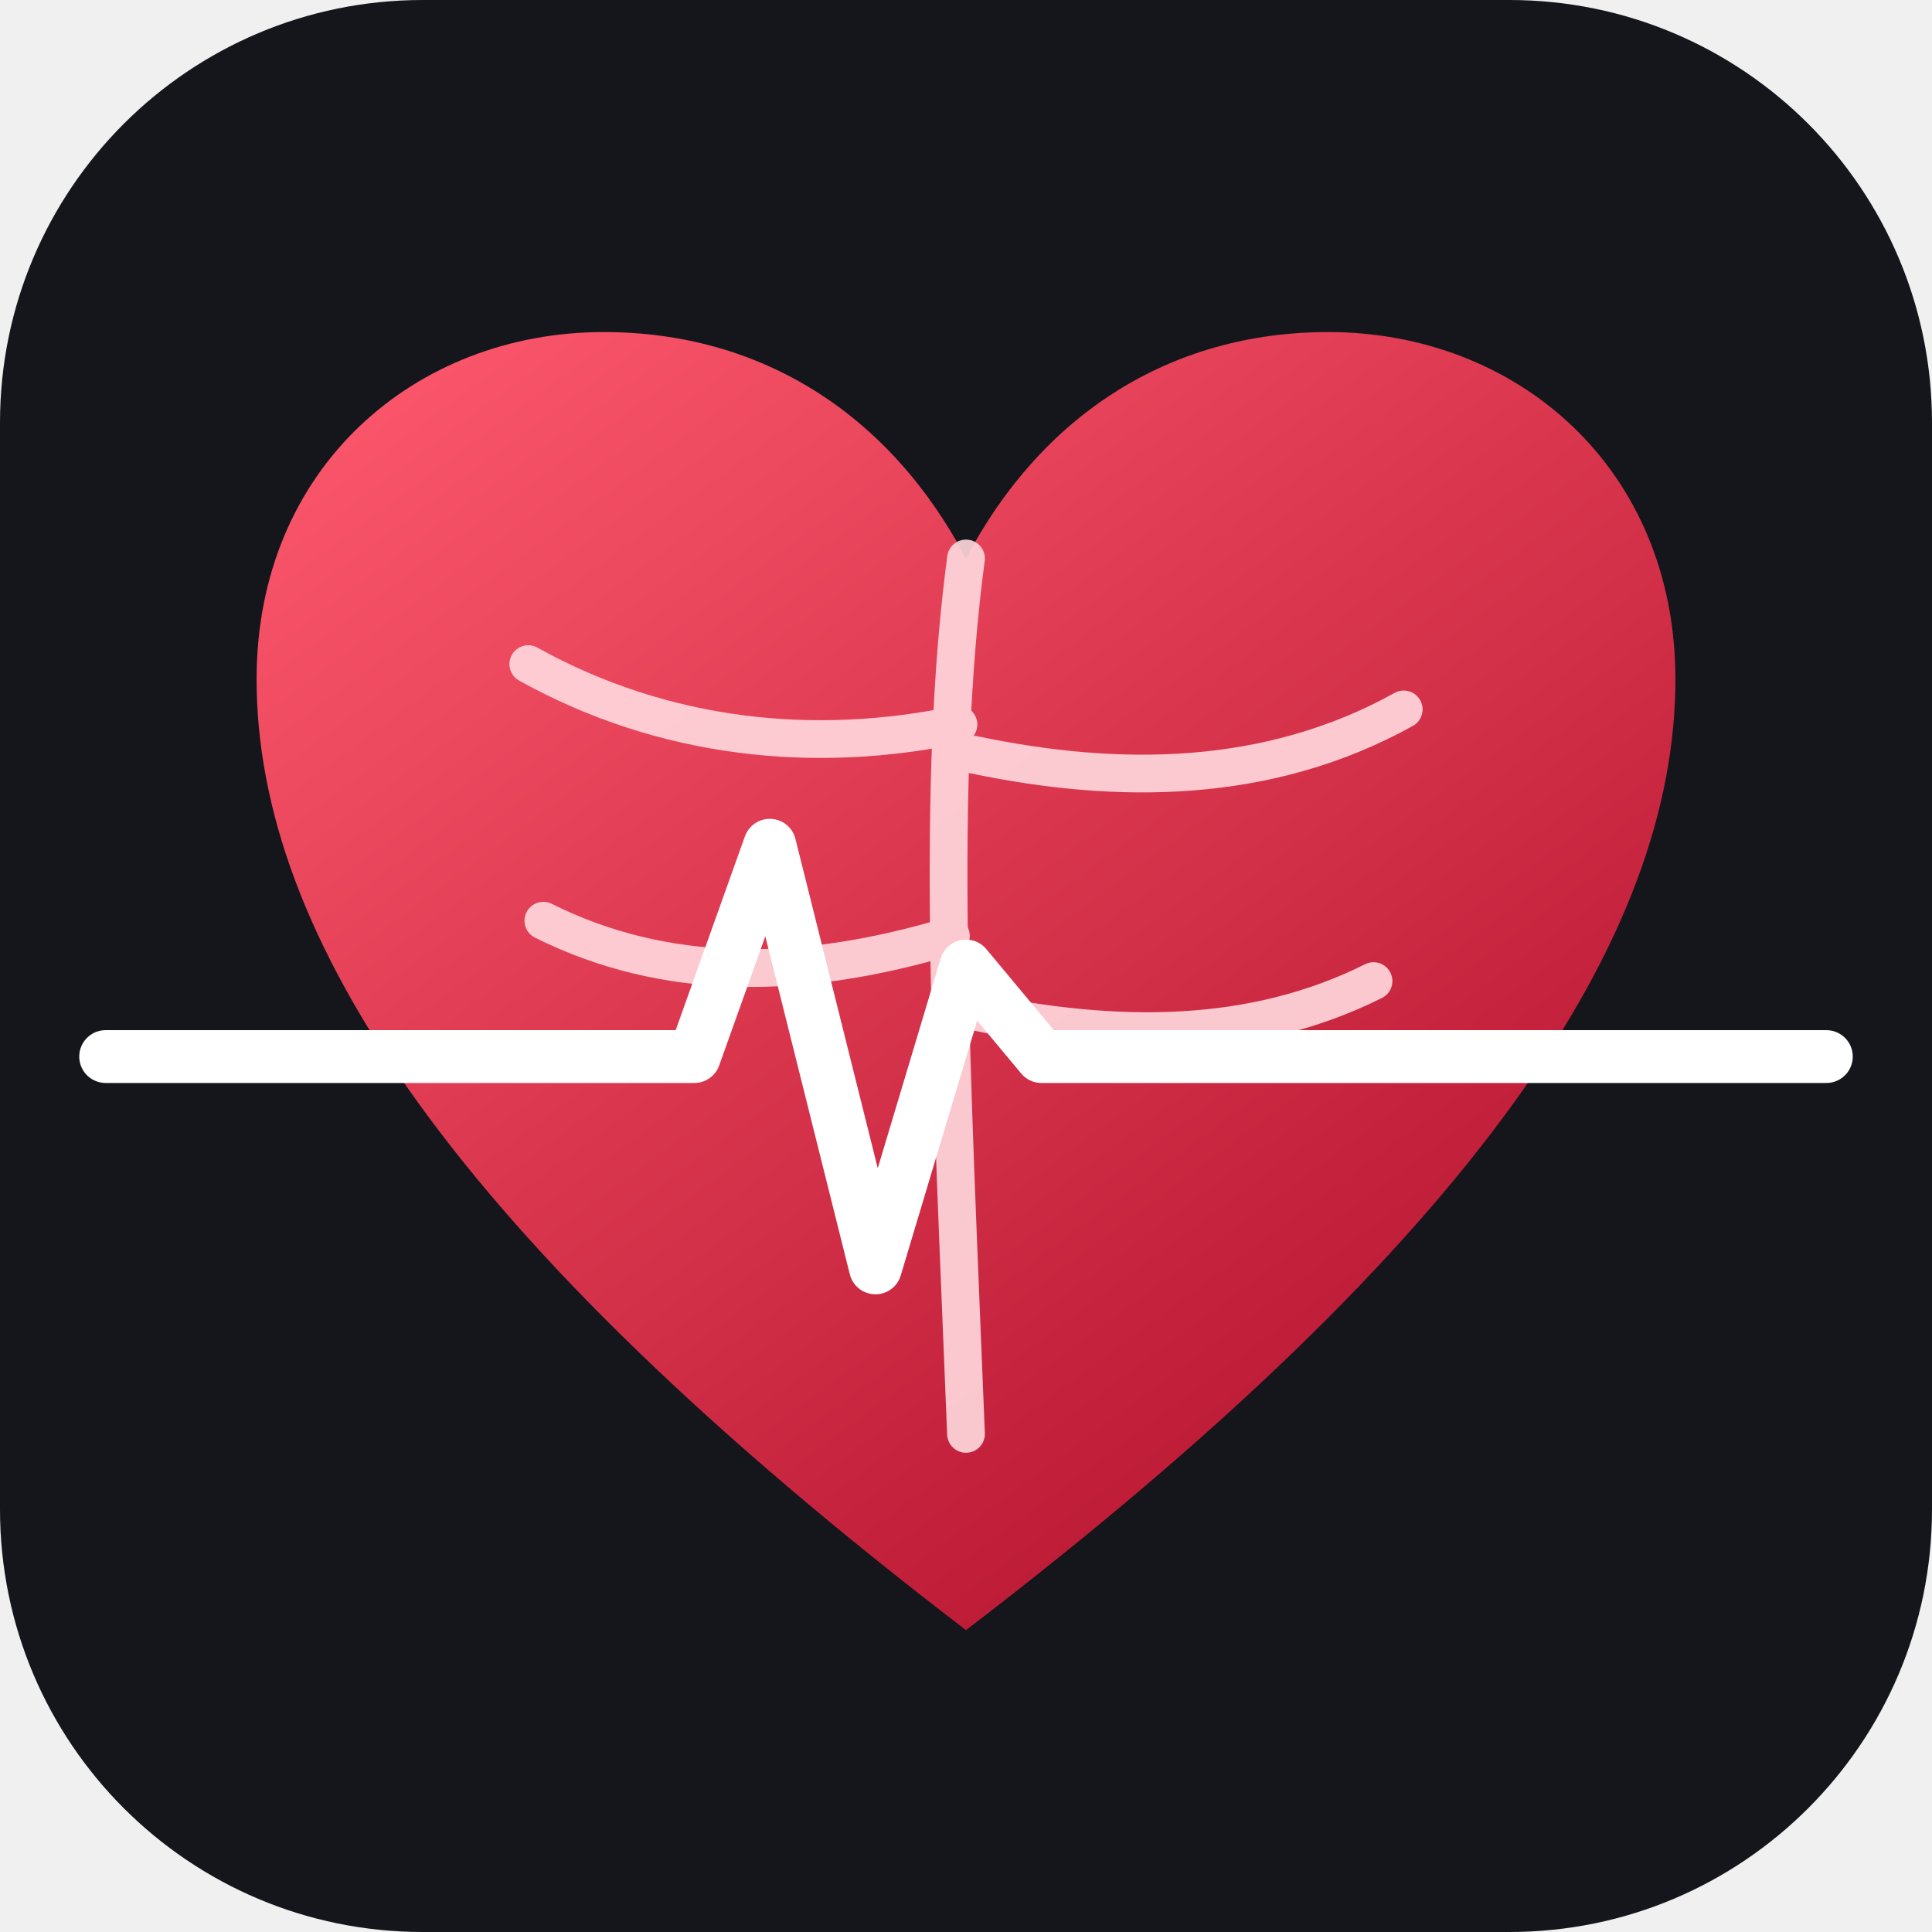
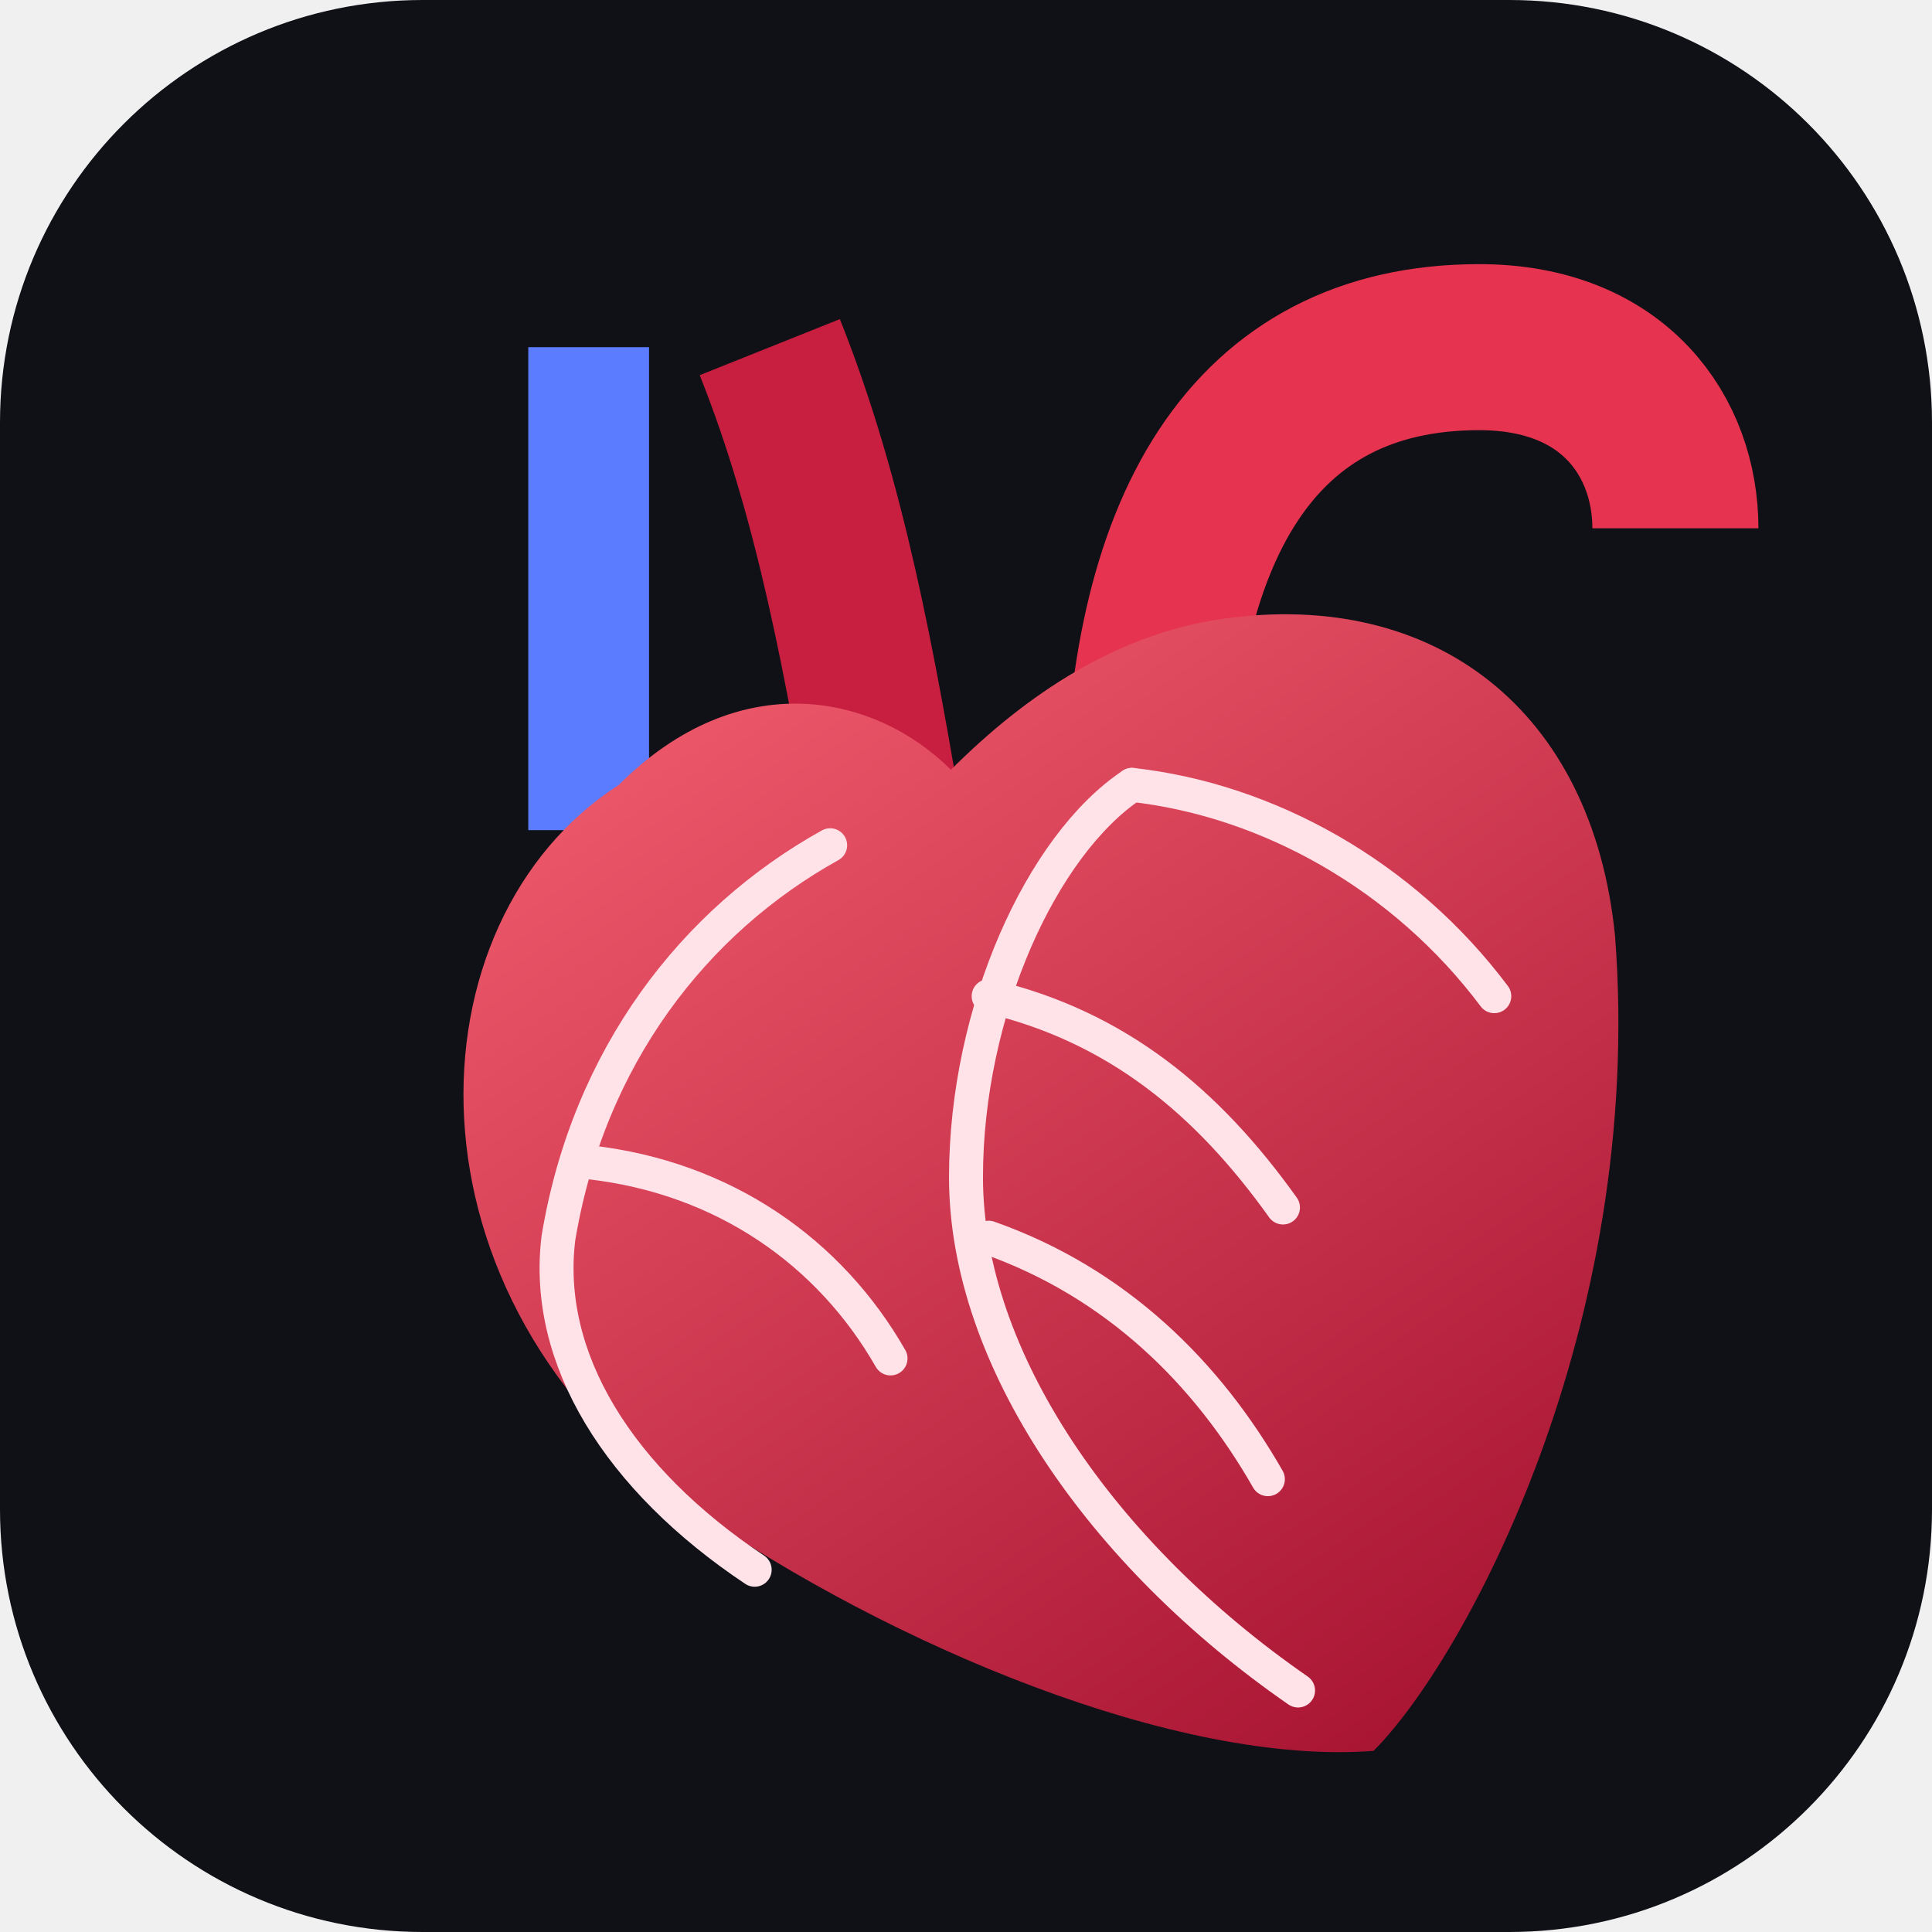
- <svg xmlns="http://www.w3.org/2000/svg" width="256" height="256" viewBox="0 0 256 256" role="img" aria-label="CoroSim heart logo">
+ <svg xmlns="http://www.w3.org/2000/svg" width="256" height="256" viewBox="0 0 256 256" role="img" aria-label="CoroSim anatomical heart logo">
  <defs>
-     <linearGradient id="h" x1="0" y1="0" x2="0.8" y2="1">
-       <stop offset="0" stop-color="#ff5a6e" />
-       <stop offset="1" stop-color="#b3122e" />
+     <linearGradient id="body" x1="0.2" y1="0" x2="0.9" y2="1">
+       <stop offset="0" stop-color="#f05a6c" />
+       <stop offset="1" stop-color="#a51230" />
    </linearGradient>
  </defs>
-   <rect width="256" height="256" rx="56" fill="#14161c" />
-   <path d="M128 216 C60 164 34 124 34 90 C34 62 55 44 80 44 C101 44 118 55 128 74 C138 55 155 44 176 44 C201 44 222 62 222 90 C222 124 196 164 128 216 Z" fill="url(#h)" />
-   <g fill="none" stroke="#ffd9de" stroke-width="5" stroke-linecap="round" stroke-linejoin="round" opacity="0.9">
-     <path d="M128 74 C124 104 126 140 128 190" />
-     <path d="M127 96 C108 100 88 98 70 88" />
-     <path d="M126 124 C106 130 88 130 72 122" />
-     <path d="M129 100 C148 104 168 104 186 94" />
-     <path d="M129 134 C148 138 166 138 182 130" />
+   <rect width="256" height="256" rx="56" fill="#0f1117" />
+   <g fill="none" stroke-linecap="butt">
+     <path d="M78 110 L78 46" stroke="#0f1117" stroke-width="22" />
+     <path d="M78 110 L78 46" stroke="#5b7cff" stroke-width="16" />
+     <path d="M152 110 C152 70 166 46 196 46 C214 46 222 58 222 70" stroke="#0f1117" stroke-width="30" />
+     <path d="M152 110 C152 70 166 46 196 46 C214 46 222 58 222 70" stroke="#e6334f" stroke-width="22" />
+     <path d="M118 112 C114 88 110 66 102 46" stroke="#0f1117" stroke-width="28" />
+     <path d="M118 112 C114 88 110 66 102 46" stroke="#c81e3f" stroke-width="20" />
  </g>
-   <path d="M14 140 H78 L92 140 L102 112 L116 168 L128 128 L138 140 H242" fill="none" stroke="#fff" stroke-width="7" stroke-linecap="round" stroke-linejoin="round" />
+   <path d="M82 104 C54 122 52 172 92 200 C118 218 156 234 182 232 C194 220 218 176 214 124 C211 94 190 78 162 82 C148 84 136 92 126 102 C116 92 98 88 82 104 Z" fill="url(#body)" />
+   <g fill="none" stroke="#ffe3e8" stroke-width="4.5" stroke-linecap="round" stroke-linejoin="round">
+     <path d="M150 104 C138 112 128 134 128 156 C128 180 146 206 172 224" />
+     <path d="M131 132 C148 136 160 146 170 160" />
+     <path d="M131 164 C148 170 160 182 168 196" />
+     <path d="M150 104 C168 106 186 116 198 132" />
+     <path d="M110 112 C92 122 78 140 74 164 C72 180 82 196 100 208" />
+     <path d="M78 154 C96 156 110 166 118 180" />
+   </g>
</svg>
